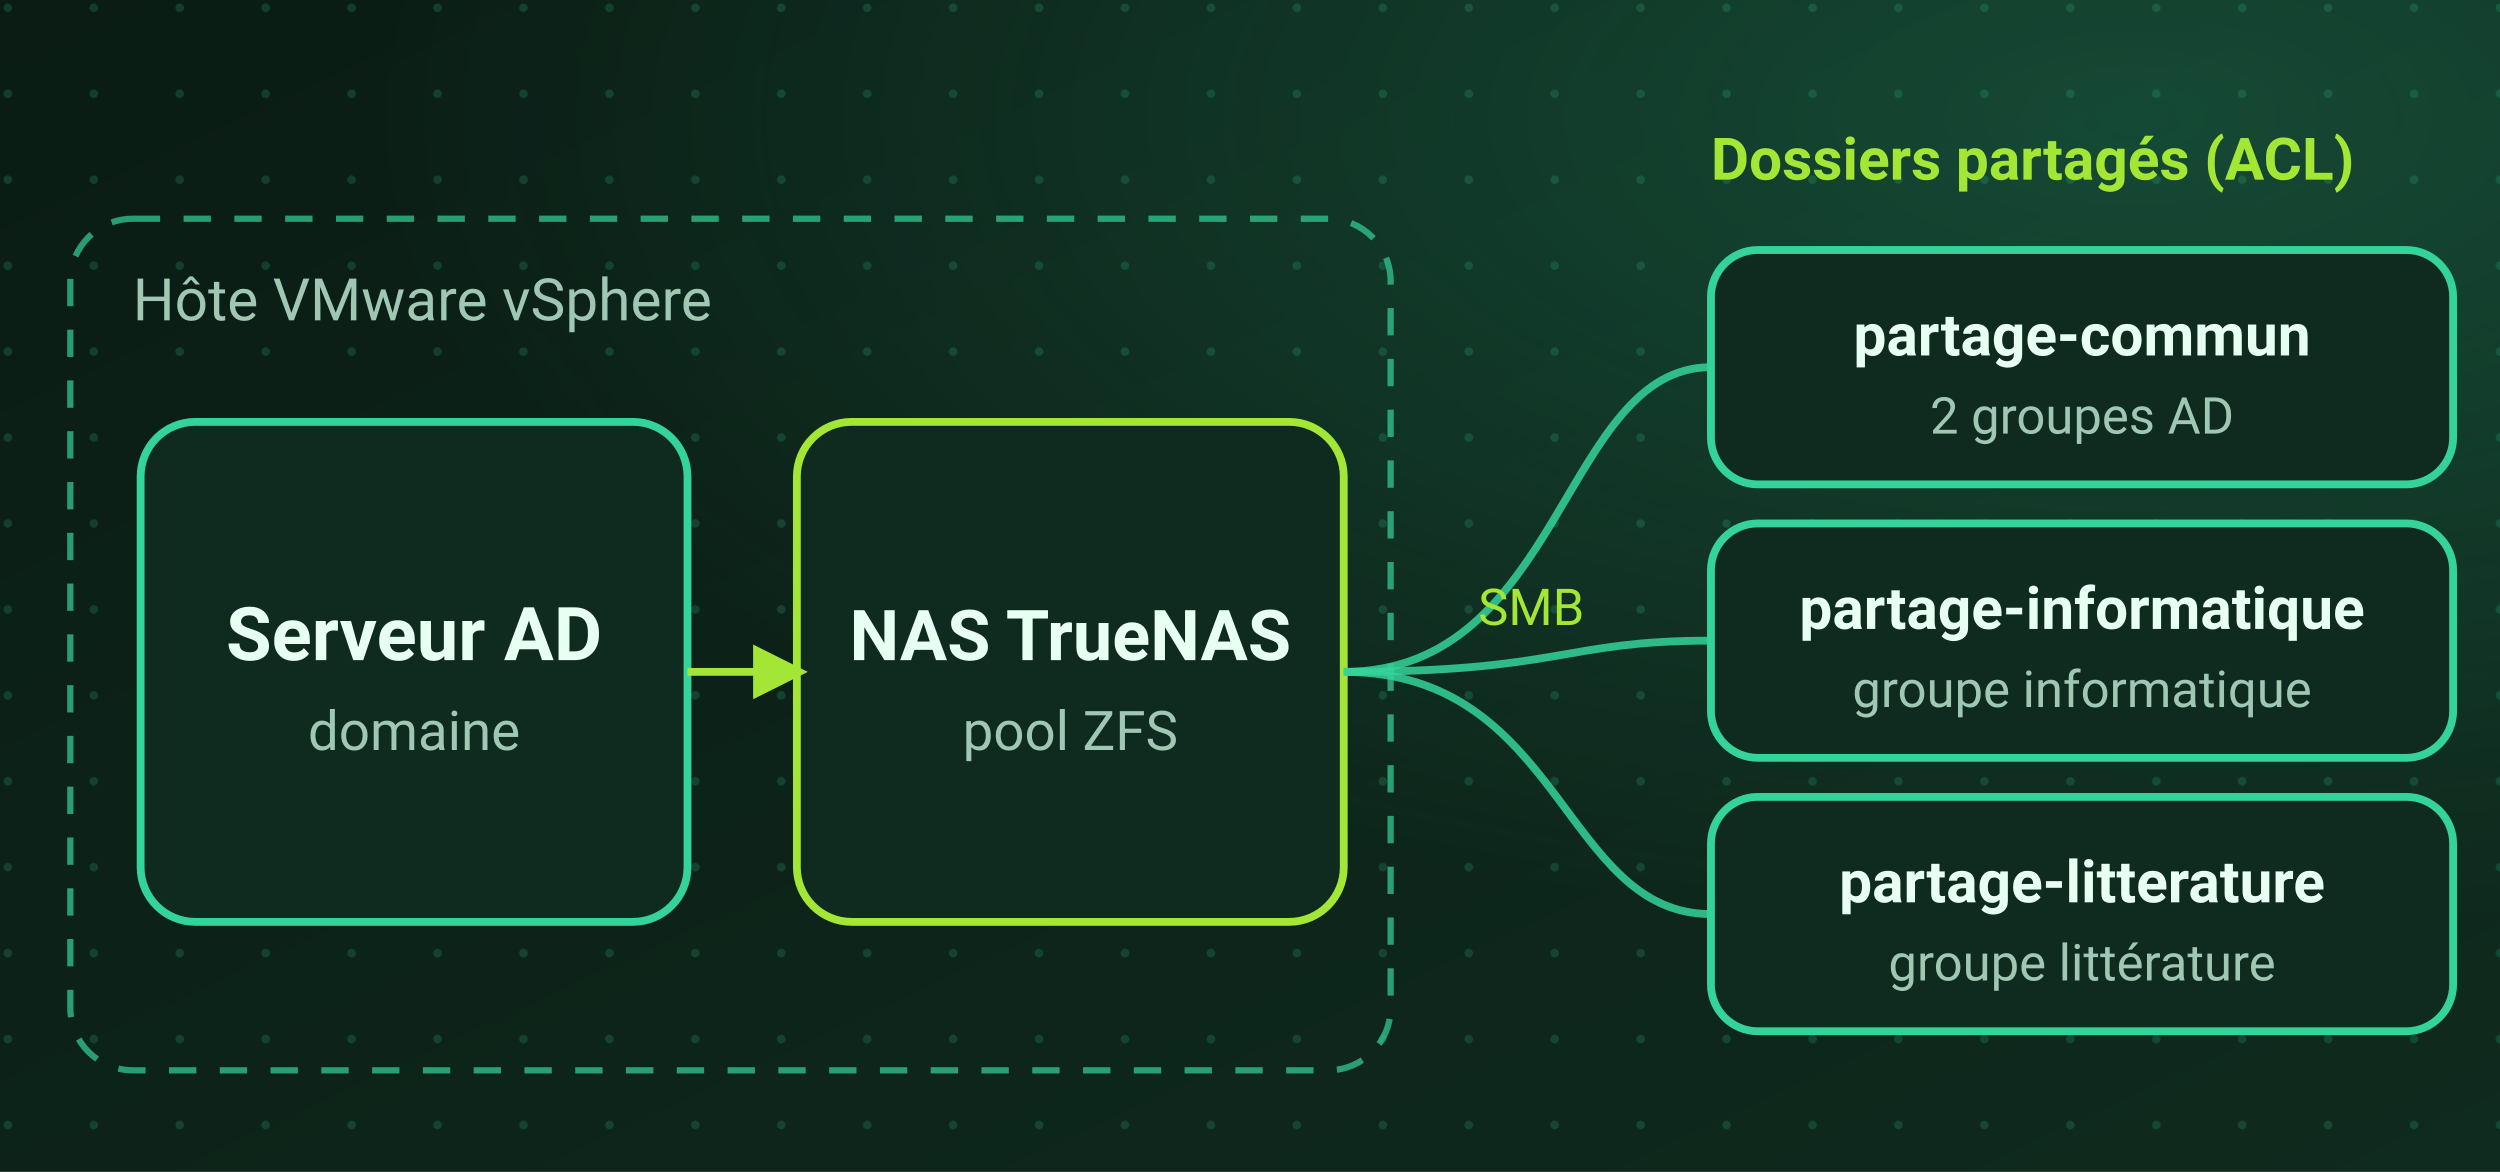
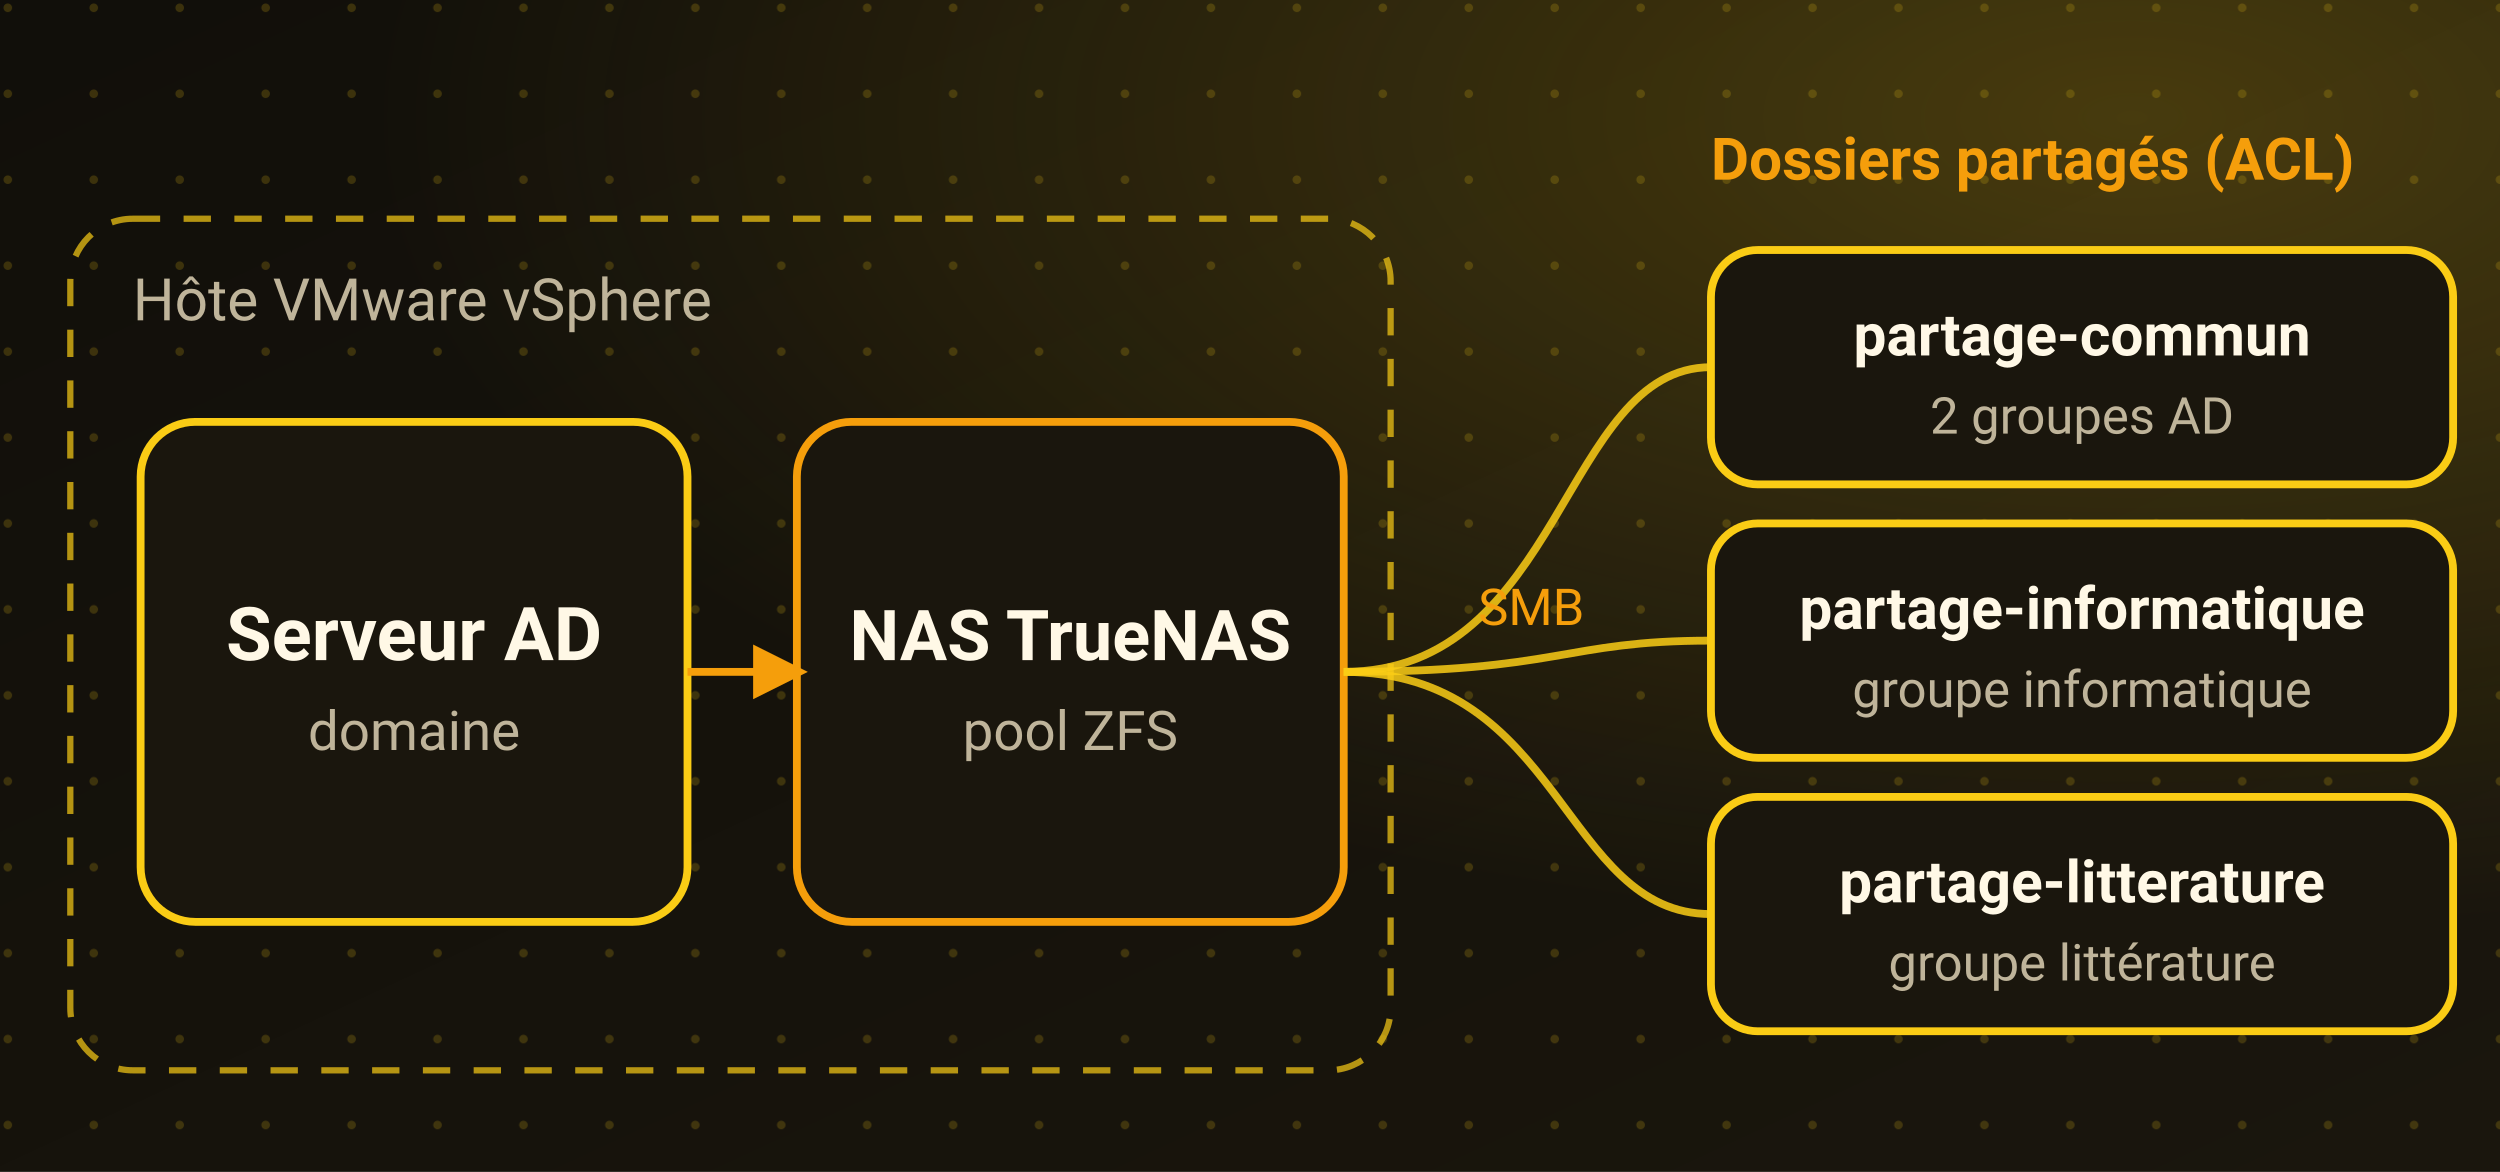
<svg xmlns="http://www.w3.org/2000/svg" viewBox="0 0 640 300" font-family="system-ui, -apple-system, 'Segoe UI', Roboto, sans-serif">
  <defs>
    <linearGradient id="bg" x1="0" y1="0" x2="1" y2="1">
-       <stop offset="0" stop-color="#0a1c14" />
-       <stop offset="1" stop-color="#0f2a1e" />
+       <stop offset="0" stop-color="#110f0a" />
+       <stop offset="1" stop-color="#1a160d" />
    </linearGradient>
    <pattern id="dots" width="22" height="22" patternUnits="userSpaceOnUse">
-       <circle cx="2" cy="2" r="1.1" fill="#34d399" opacity=".18" />
+       <circle cx="2" cy="2" r="1.1" fill="#facc15" opacity=".18" />
    </pattern>
    <radialGradient id="glow" cx=".85" cy=".1" r=".7">
-       <stop offset="0" stop-color="#34d399" stop-opacity=".22" />
-       <stop offset="1" stop-color="#34d399" stop-opacity="0" />
+       <stop offset="0" stop-color="#facc15" stop-opacity=".22" />
+       <stop offset="1" stop-color="#facc15" stop-opacity="0" />
    </radialGradient>
    <marker id="ar" viewBox="0 0 10 10" refX="8" refY="5" markerWidth="7" markerHeight="7" orient="auto-start-reverse">
-       <path d="M0 0L10 5L0 10z" fill="#a3e635" />
+       <path d="M0 0L10 5L0 10z" fill="#f59e0b" />
    </marker>
  </defs>
  <rect width="640" height="300" fill="url(#bg)" />
  <rect width="640" height="300" fill="url(#dots)" />
  <rect width="640" height="300" fill="url(#glow)" />
-   <rect x="18" y="56" width="338" height="218" rx="16" fill="none" stroke="#34d399" stroke-width="1.6" stroke-dasharray="7 6" opacity=".7" />
-   <text x="34" y="82" text-anchor="start" font-size="15" fill="#9fc7b3" font-weight="400">Hôte VMware vSphere</text>
-   <rect x="36" y="108" width="140" height="128" rx="14" fill="#0f2a1e" stroke="#34d399" stroke-width="2" />
-   <text x="106.0" y="169.0" text-anchor="middle" font-size="19" font-weight="700" fill="#e8fff4">Serveur AD</text>
-   <text x="106.0" y="192.0" text-anchor="middle" font-size="14" fill="#9fc7b3">domaine</text>
-   <rect x="204" y="108" width="140" height="128" rx="14" fill="#0f2a1e" stroke="#a3e635" stroke-width="2" />
-   <text x="274.0" y="169.0" text-anchor="middle" font-size="18" font-weight="700" fill="#e8fff4">NAS TrueNAS</text>
-   <text x="274.0" y="192.0" text-anchor="middle" font-size="14" fill="#9fc7b3">pool ZFS</text>
-   <line x1="176" y1="172" x2="204" y2="172" stroke="#a3e635" stroke-width="2" marker-end="url(#ar)" />
-   <text x="438" y="46" text-anchor="start" font-size="15" fill="#a3e635" font-weight="600">Dossiers partagés (ACL)</text>
-   <path d="M344 172 C 400 172, 400 94, 438 94" fill="none" stroke="#34d399" stroke-width="2" opacity=".85" />
-   <rect x="438" y="64" width="190" height="60" rx="12" fill="#0f2a1e" stroke="#34d399" stroke-width="2" />
-   <text x="533" y="91" text-anchor="middle" font-size="15" fill="#e8fff4" font-weight="700">partage-commun</text>
-   <text x="533" y="111" text-anchor="middle" font-size="13" fill="#9fc7b3" font-weight="400">2 groupes AD</text>
-   <path d="M344 172 C 400 172, 400 164, 438 164" fill="none" stroke="#34d399" stroke-width="2" opacity=".85" />
-   <rect x="438" y="134" width="190" height="60" rx="12" fill="#0f2a1e" stroke="#34d399" stroke-width="2" />
-   <text x="533" y="161" text-anchor="middle" font-size="15" fill="#e8fff4" font-weight="700">partage-informatique</text>
-   <text x="533" y="181" text-anchor="middle" font-size="13" fill="#9fc7b3" font-weight="400">groupe informatique</text>
-   <path d="M344 172 C 400 172, 400 234, 438 234" fill="none" stroke="#34d399" stroke-width="2" opacity=".85" />
-   <rect x="438" y="204" width="190" height="60" rx="12" fill="#0f2a1e" stroke="#34d399" stroke-width="2" />
-   <text x="533" y="231" text-anchor="middle" font-size="15" fill="#e8fff4" font-weight="700">partage-litterature</text>
-   <text x="533" y="251" text-anchor="middle" font-size="13" fill="#9fc7b3" font-weight="400">groupe littérature</text>
-   <text x="392" y="160" text-anchor="middle" font-size="13" fill="#a3e635" font-weight="400">SMB</text>
+   <rect x="18" y="56" width="338" height="218" rx="16" fill="none" stroke="#facc15" stroke-width="1.6" stroke-dasharray="7 6" opacity=".7" />
+   <text x="34" y="82" text-anchor="start" font-size="15" fill="#bfb49a" font-weight="400">Hôte VMware vSphere</text>
+   <rect x="36" y="108" width="140" height="128" rx="14" fill="#1a160d" stroke="#facc15" stroke-width="2" />
+   <text x="106.0" y="169.0" text-anchor="middle" font-size="19" font-weight="700" fill="#fff8e6">Serveur AD</text>
+   <text x="106.0" y="192.0" text-anchor="middle" font-size="14" fill="#bfb49a">domaine</text>
+   <rect x="204" y="108" width="140" height="128" rx="14" fill="#1a160d" stroke="#f59e0b" stroke-width="2" />
+   <text x="274.0" y="169.0" text-anchor="middle" font-size="18" font-weight="700" fill="#fff8e6">NAS TrueNAS</text>
+   <text x="274.0" y="192.0" text-anchor="middle" font-size="14" fill="#bfb49a">pool ZFS</text>
+   <line x1="176" y1="172" x2="204" y2="172" stroke="#f59e0b" stroke-width="2" marker-end="url(#ar)" />
+   <text x="438" y="46" text-anchor="start" font-size="15" fill="#f59e0b" font-weight="600">Dossiers partagés (ACL)</text>
+   <path d="M344 172 C 400 172, 400 94, 438 94" fill="none" stroke="#facc15" stroke-width="2" opacity=".85" />
+   <rect x="438" y="64" width="190" height="60" rx="12" fill="#1a160d" stroke="#facc15" stroke-width="2" />
+   <text x="533" y="91" text-anchor="middle" font-size="15" fill="#fff8e6" font-weight="700">partage-commun</text>
+   <text x="533" y="111" text-anchor="middle" font-size="13" fill="#bfb49a" font-weight="400">2 groupes AD</text>
+   <path d="M344 172 C 400 172, 400 164, 438 164" fill="none" stroke="#facc15" stroke-width="2" opacity=".85" />
+   <rect x="438" y="134" width="190" height="60" rx="12" fill="#1a160d" stroke="#facc15" stroke-width="2" />
+   <text x="533" y="161" text-anchor="middle" font-size="15" fill="#fff8e6" font-weight="700">partage-informatique</text>
+   <text x="533" y="181" text-anchor="middle" font-size="13" fill="#bfb49a" font-weight="400">groupe informatique</text>
+   <path d="M344 172 C 400 172, 400 234, 438 234" fill="none" stroke="#facc15" stroke-width="2" opacity=".85" />
+   <rect x="438" y="204" width="190" height="60" rx="12" fill="#1a160d" stroke="#facc15" stroke-width="2" />
+   <text x="533" y="231" text-anchor="middle" font-size="15" fill="#fff8e6" font-weight="700">partage-litterature</text>
+   <text x="533" y="251" text-anchor="middle" font-size="13" fill="#bfb49a" font-weight="400">groupe littérature</text>
+   <text x="392" y="160" text-anchor="middle" font-size="13" fill="#f59e0b" font-weight="400">SMB</text>
</svg>
